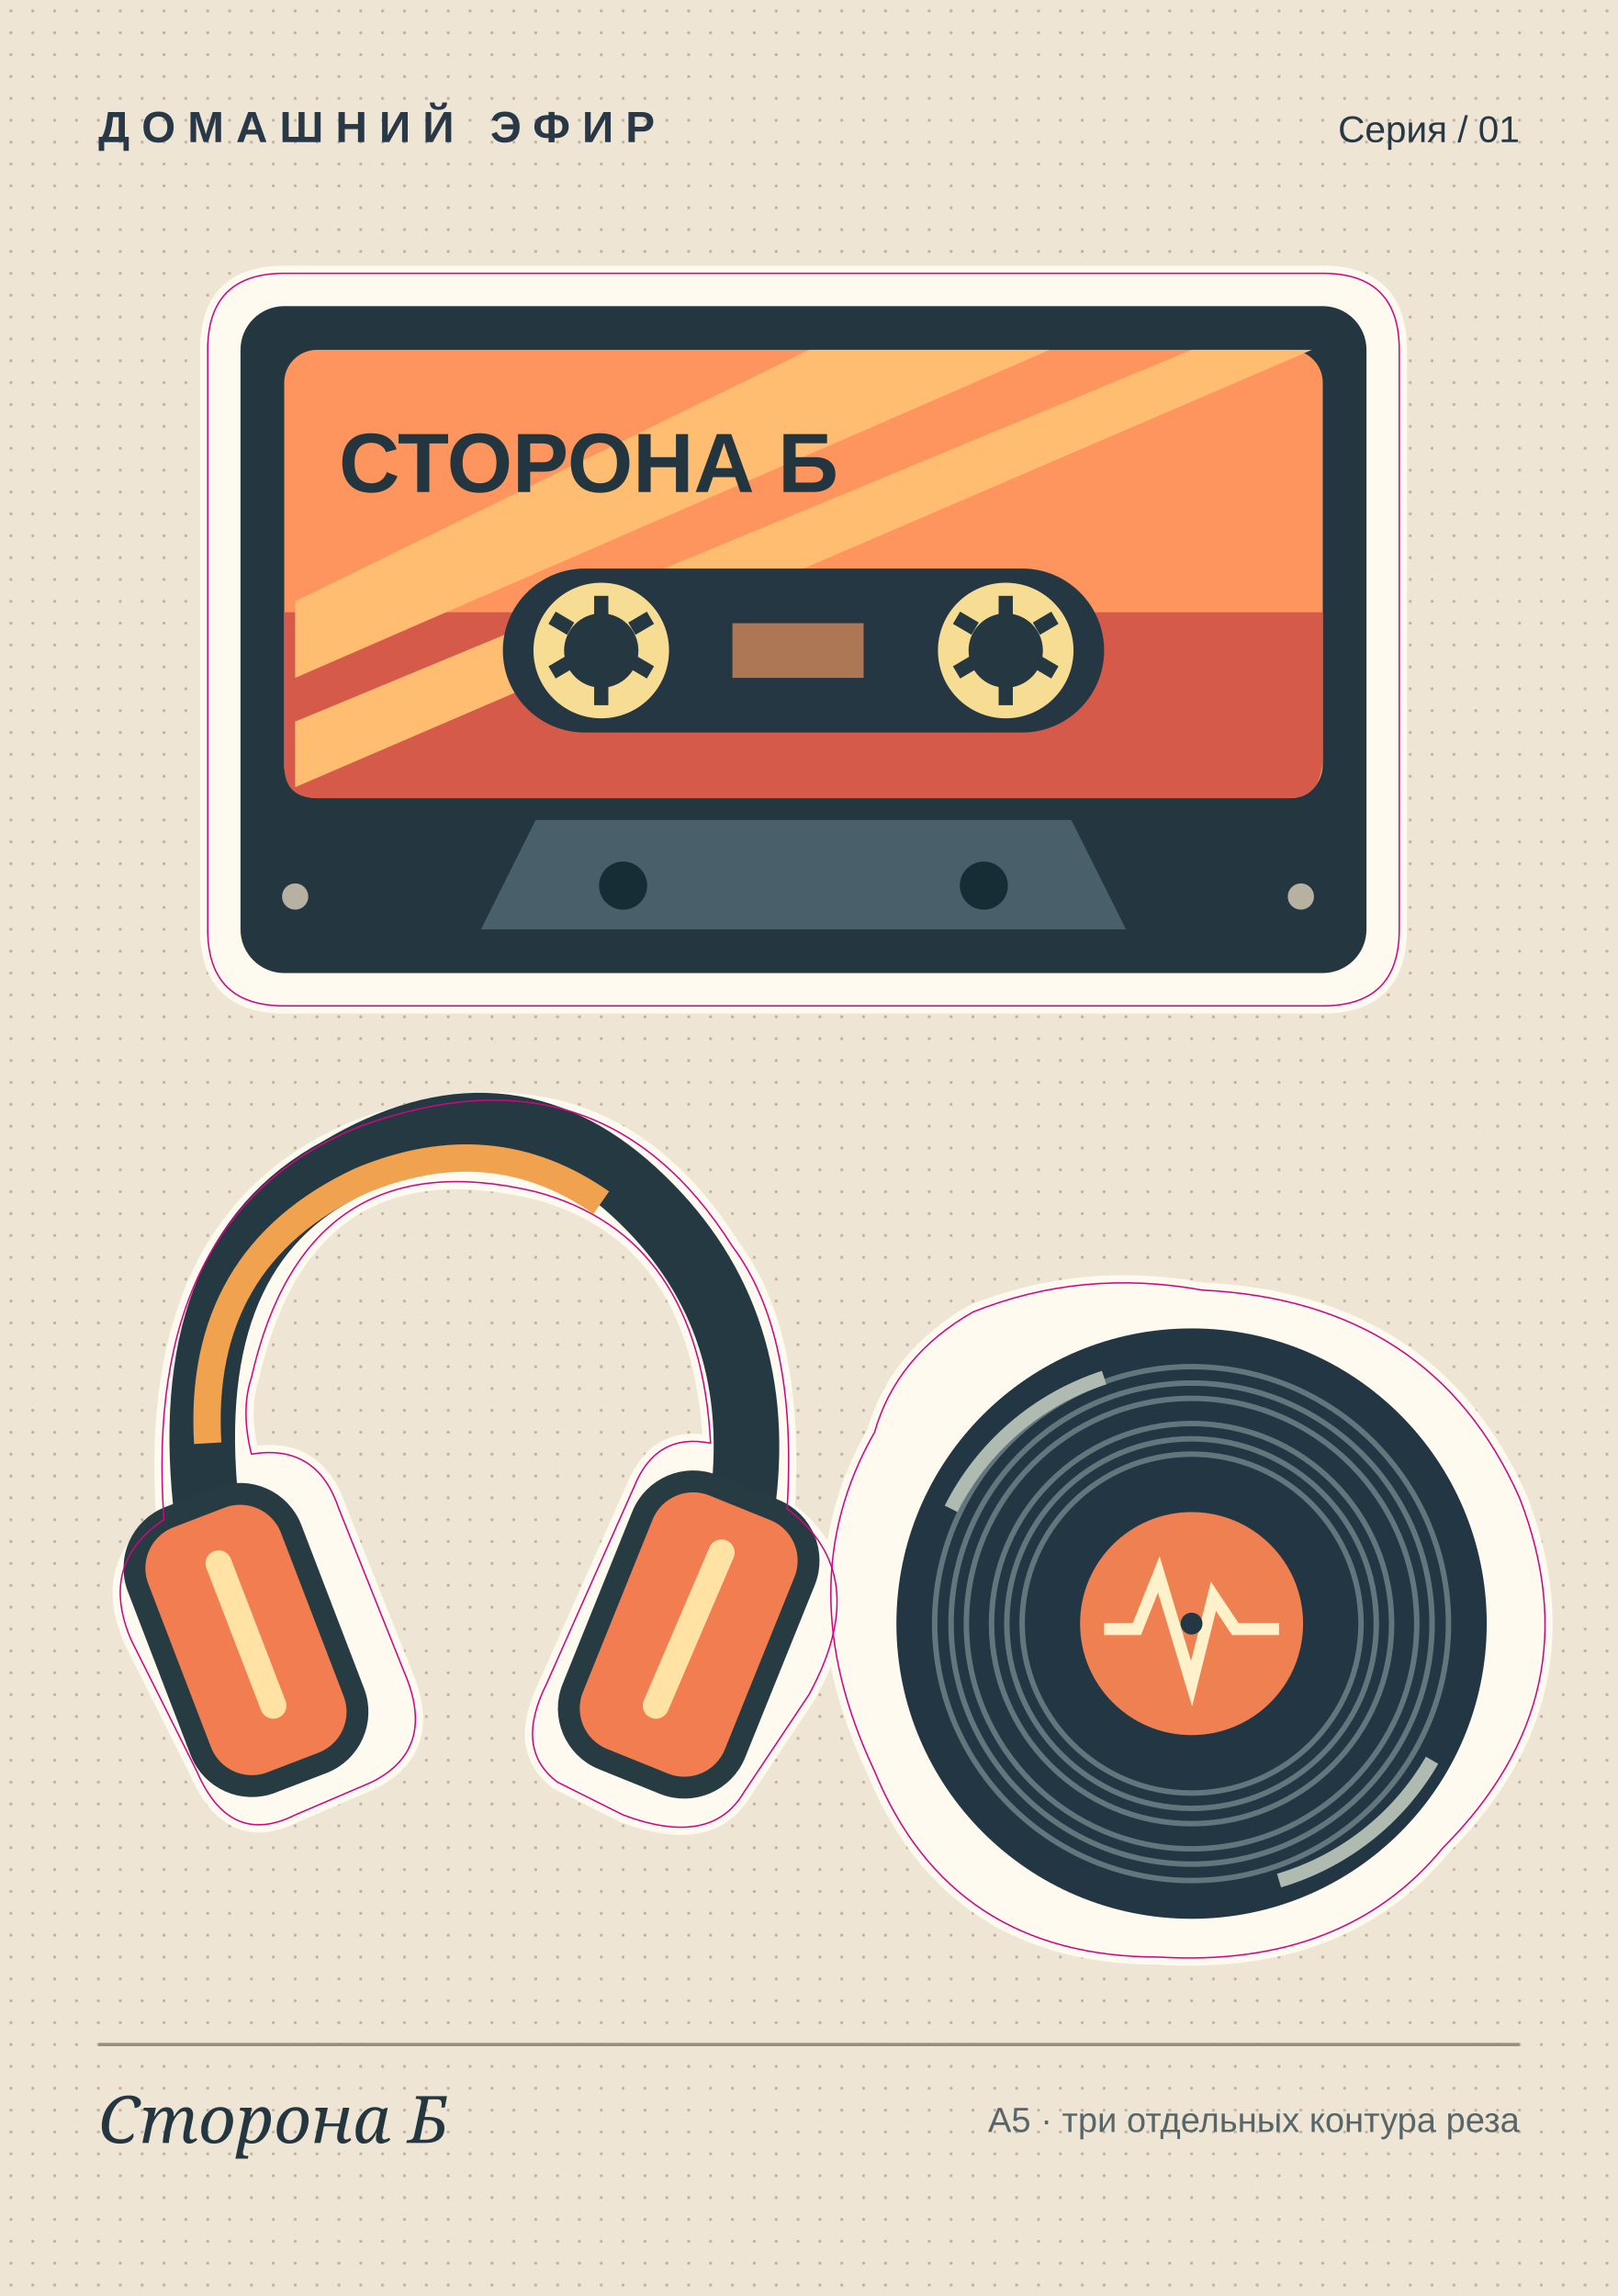
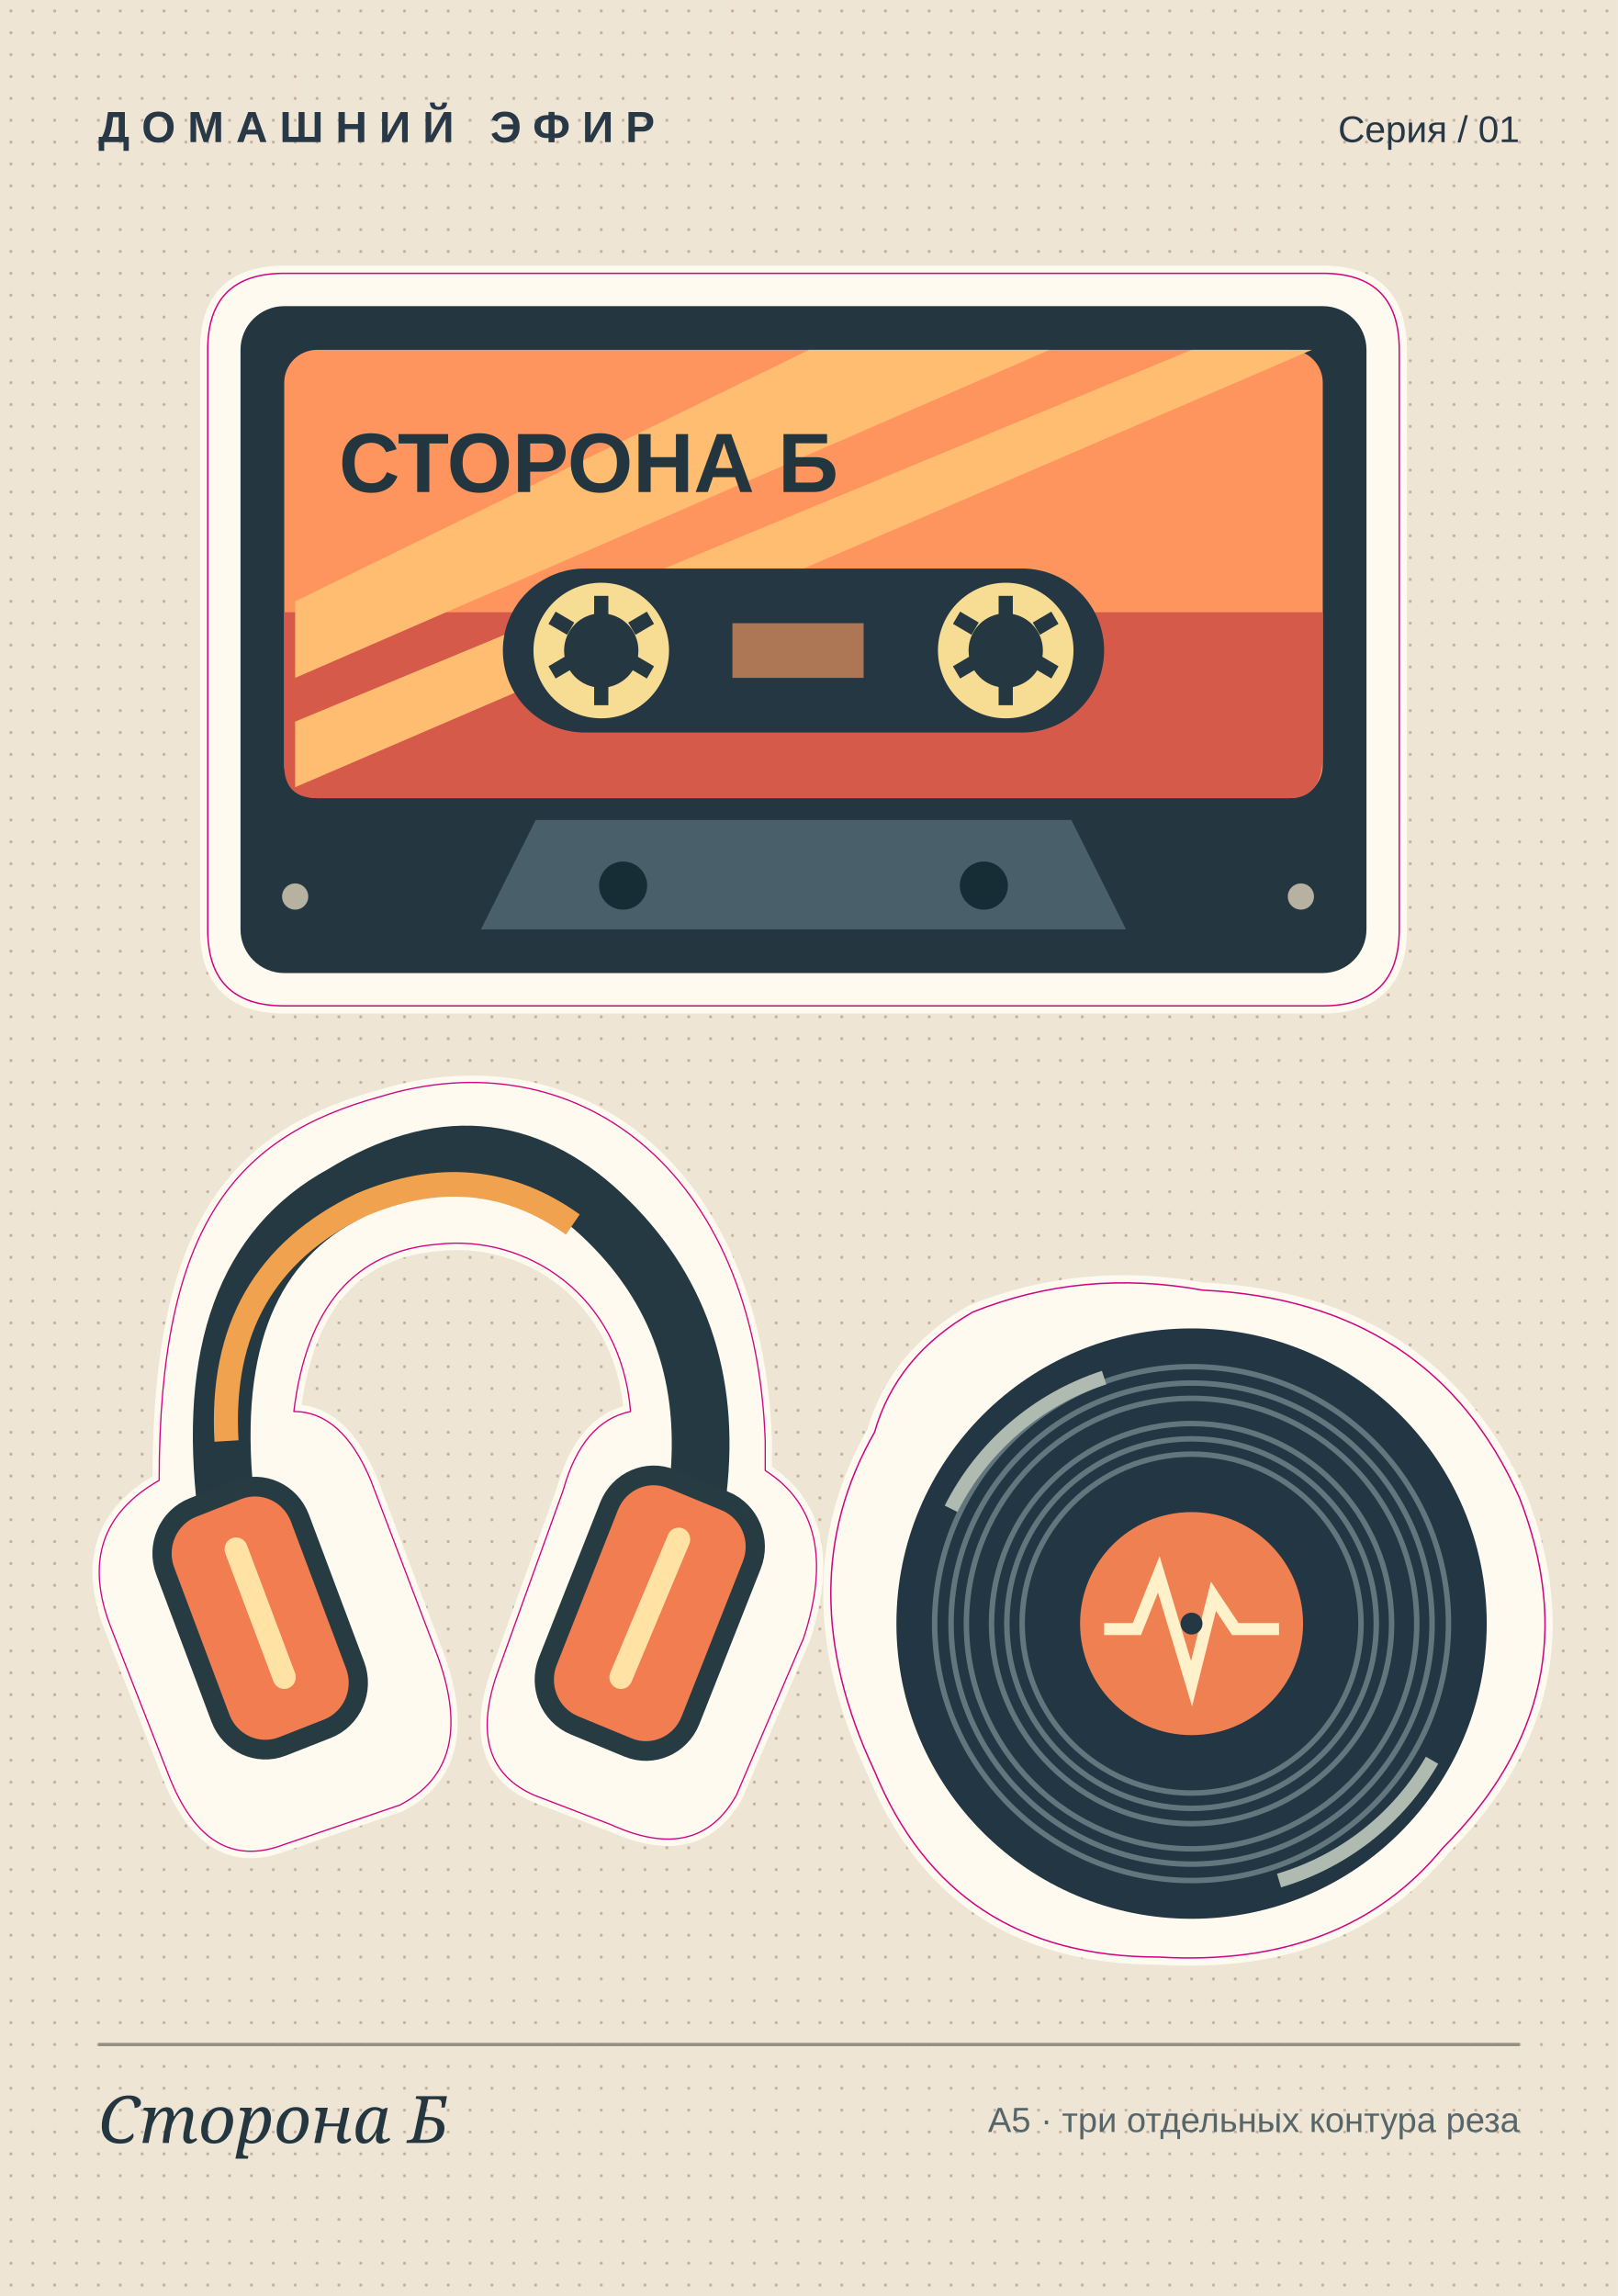
<svg xmlns="http://www.w3.org/2000/svg" width="148mm" height="210mm" viewBox="0 0 148 210" role="img" aria-labelledby="t">
  <defs>
    <pattern id="linen" width="2" height="2" patternUnits="userSpaceOnUse">
      <circle cx="1" cy="1" r=".14" fill="#7a5748" opacity=".36" />
    </pattern>
    <pattern id="grid" width="2.5" height="2.5" patternUnits="userSpaceOnUse">
      <path d="M0 1.25h2.5" stroke="#142e3a" stroke-width=".3" />
    </pattern>
    <g id="spool">
      <circle r="6.2" fill="#f7dd93" />
      <circle r="3.4" fill="#253741" />
      <path d="M0-5v2m0 6v2m-4.5-8 1.7 1m5.6 3 1.7 1m0-5-1.7 1m-5.6 3-1.7 1" stroke="#253741" stroke-width="1.3" />
    </g>
  </defs>
  <rect width="148" height="210" fill="#eee5d4" />
  <rect width="148" height="210" fill="url(#linen)" />
  <g font-family="Arial,sans-serif" fill="#283846">
    <text x="9" y="13" font-size="4" font-weight="bold" letter-spacing="1.1">ДОМАШНИЙ ЭФИР</text>
    <text x="139" y="13" text-anchor="end" font-size="3.4">Серия / 01</text>
  </g>
  <g id="Artwork">
    <g fill="#fffaf0" stroke="#fffaf0" stroke-width="1.4" stroke-linejoin="round">
      <path d="M19 32Q19 25 26 25H121Q128 25 128 32V85Q128 92 121 92H26Q19 92 19 85Z" />
-       <path d="M15 139Q13 111 33 103Q55 95 67 114Q73 122 72 138Q80 144 74 155L68 164Q65 169 57 166L51 163Q47 160 50 154L58 136Q60 131 65 132Q64 113 49 109Q28 104 23 126Q22 129 23 133Q29 132 31 138L37 153Q40 160 34 163L27 166Q21 169 18 162L12 150Q9 143 15 139Z" />
+       <path transform="translate(4 13) scale(.88 .9)" d="M12 136C12 110 20 101 35 97C55 91 74 104 75 132L75 135Q83 140 79 152L72 168Q68 175 59 171L51 168Q44 165 47 156L54 137Q56 130 61 129C60 117 50 111 41 112Q28 113 26 129Q31 129 34 136L41 154Q45 165 37 169L25 173Q17 176 13 166L7 151Q3 141 12 136Z" />
      <path d="M89 120Q99 116 110 118Q131 119 139 137Q146 155 132 169Q123 180 106 179Q87 179 80 162Q72 145 80 131Q82 124 89 120Z" />
    </g>
    <g transform="translate(22 28)">
      <rect width="103" height="61" rx="4" fill="#243741" />
      <rect x="4" y="4" width="95" height="41" rx="3" fill="#ff955e" />
      <path d="M4 28H99V41Q99 45 96 45H7Q4 45 4 42Z" fill="#d55a4a" />
      <path d="M5 27L52 4H74L5 34ZM5 38L87 4H98L5 44Z" fill="#ffbd72" />
      <text x="9" y="17" fill="#233640" font-family="Arial,sans-serif" font-size="7.7" font-weight="bold">СТОРОНА Б</text>
      <rect x="24" y="24" width="55" height="15" rx="7.5" fill="#263744" />
      <g transform="translate(33 31.5)">
        <use href="#spool" />
      </g>
      <g transform="translate(70 31.5)">
        <use href="#spool" />
      </g>
      <path d="M45 29h12v5H45Z" fill="#ad7655" />
      <path d="M22 57l5-10h49l5 10Z" fill="#49606b" />
      <circle cx="35" cy="53" r="2.2" fill="#162d36" />
      <circle cx="68" cy="53" r="2.2" fill="#162d36" />
      <g fill="#b6b1a1">
        <circle cx="5" cy="54" r="1.2" />
        <circle cx="97" cy="54" r="1.2" />
      </g>
    </g>
-     <g stroke-linejoin="round">
+     <g transform="translate(4 13) scale(.88 .9)" stroke-linejoin="round">
      <path d="M19 139Q16 115 31 107Q46 98 58 109Q70 120 68 137" stroke="#253942" stroke-width="6" fill="none" />
      <path d="M19 132Q18 115 33 108Q45 103 55 110" stroke="#f1a24e" stroke-width="2.5" fill="none" />
      <g fill="#f17d50" stroke="#273b43" stroke-width="2">
        <rect x="15" y="137" width="15" height="26" rx="5" transform="rotate(-21 22.5 150)" />
        <rect x="55" y="136" width="16" height="27" rx="5" transform="rotate(22 63 149.5)" />
      </g>
      <path d="M20 143l5 13m35 0 6-14" stroke="#ffe2a4" stroke-width="2.4" stroke-linecap="round" />
    </g>
    <g>
      <circle cx="109" cy="148.5" r="27" fill="#233644" />
      <g fill="none" stroke="#61777d" stroke-width=".5">
        <circle cx="109" cy="148.5" r="23.5" />
        <circle cx="109" cy="148.5" r="22" />
        <circle cx="109" cy="148.5" r="20.6" />
        <circle cx="109" cy="148.5" r="18.3" />
        <circle cx="109" cy="148.5" r="16.9" />
        <circle cx="109" cy="148.5" r="15.5" />
      </g>
      <path d="M87 138A24 24 0 0 1 101 126m16 46a24 24 0 0 0 14-11" fill="none" stroke="#afbab0" stroke-width="1.3" />
      <circle cx="109" cy="148.5" r="10.2" fill="#ef8052" />
      <path d="M101 149h3l2-5 3 10 2-8 2 3h4" stroke="#fff1c9" stroke-width="1.1" fill="none" />
      <circle cx="109" cy="148.5" r="1" fill="#243843" />
    </g>
  </g>
  <g id="CutContour" fill="none" stroke="#d00581" stroke-width=".13" stroke-linejoin="round">
    <path d="M19 32Q19 25 26 25H121Q128 25 128 32V85Q128 92 121 92H26Q19 92 19 85Z" />
-     <path d="M15 139Q13 111 33 103Q55 95 67 114Q73 122 72 138Q80 144 74 155L68 164Q65 169 57 166L51 163Q47 160 50 154L58 136Q60 131 65 132Q64 113 49 109Q28 104 23 126Q22 129 23 133Q29 132 31 138L37 153Q40 160 34 163L27 166Q21 169 18 162L12 150Q9 143 15 139Z" />
+     <path transform="translate(4 13) scale(.88 .9)" d="M12 136C12 110 20 101 35 97C55 91 74 104 75 132L75 135Q83 140 79 152L72 168Q68 175 59 171L51 168Q44 165 47 156L54 137Q56 130 61 129C60 117 50 111 41 112Q28 113 26 129Q31 129 34 136L41 154Q45 165 37 169L25 173Q17 176 13 166L7 151Q3 141 12 136Z" />
    <path d="M89 120Q99 116 110 118Q131 119 139 137Q146 155 132 169Q123 180 106 179Q87 179 80 162Q72 145 80 131Q82 124 89 120Z" />
  </g>
  <path d="M9 187h130" stroke="#938f82" stroke-width=".3" />
  <text x="9" y="196" font-family="Georgia,serif" font-style="italic" font-size="6" fill="#243741">Сторона Б</text>
  <text x="139" y="195" text-anchor="end" font-family="Arial,sans-serif" font-size="3.2" fill="#57666a">А5 · три отдельных контура реза</text>
</svg>
